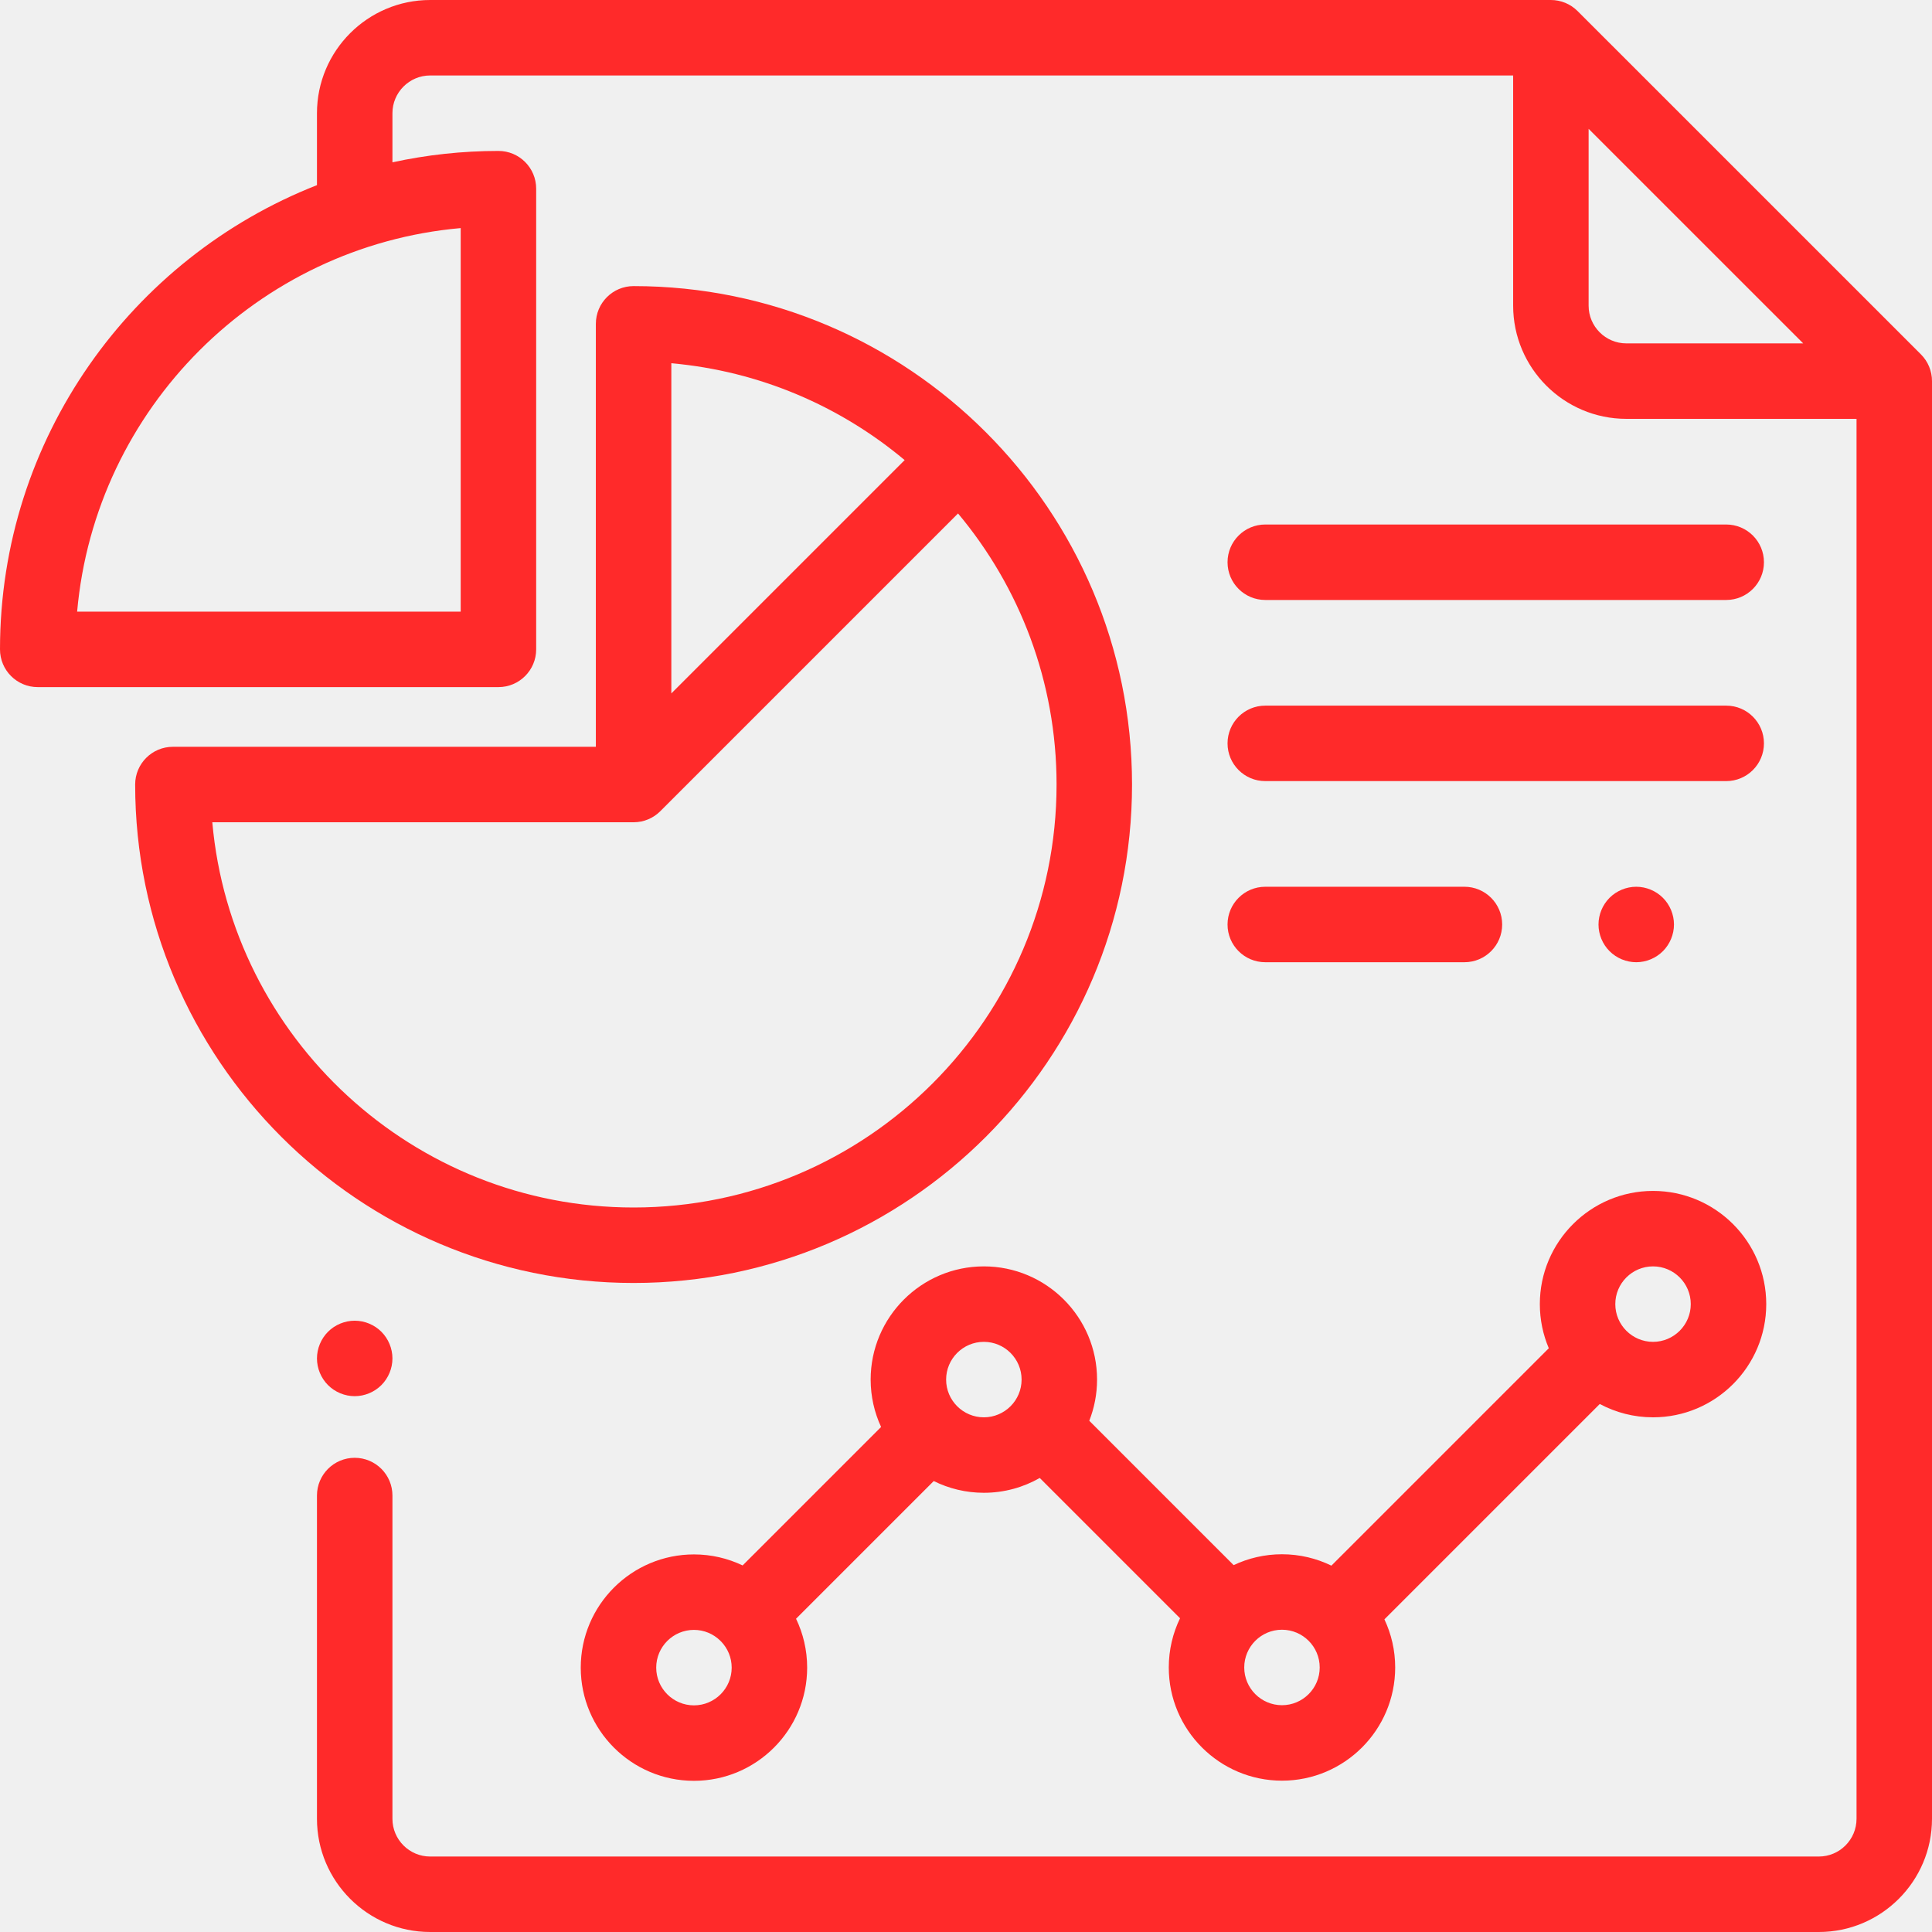
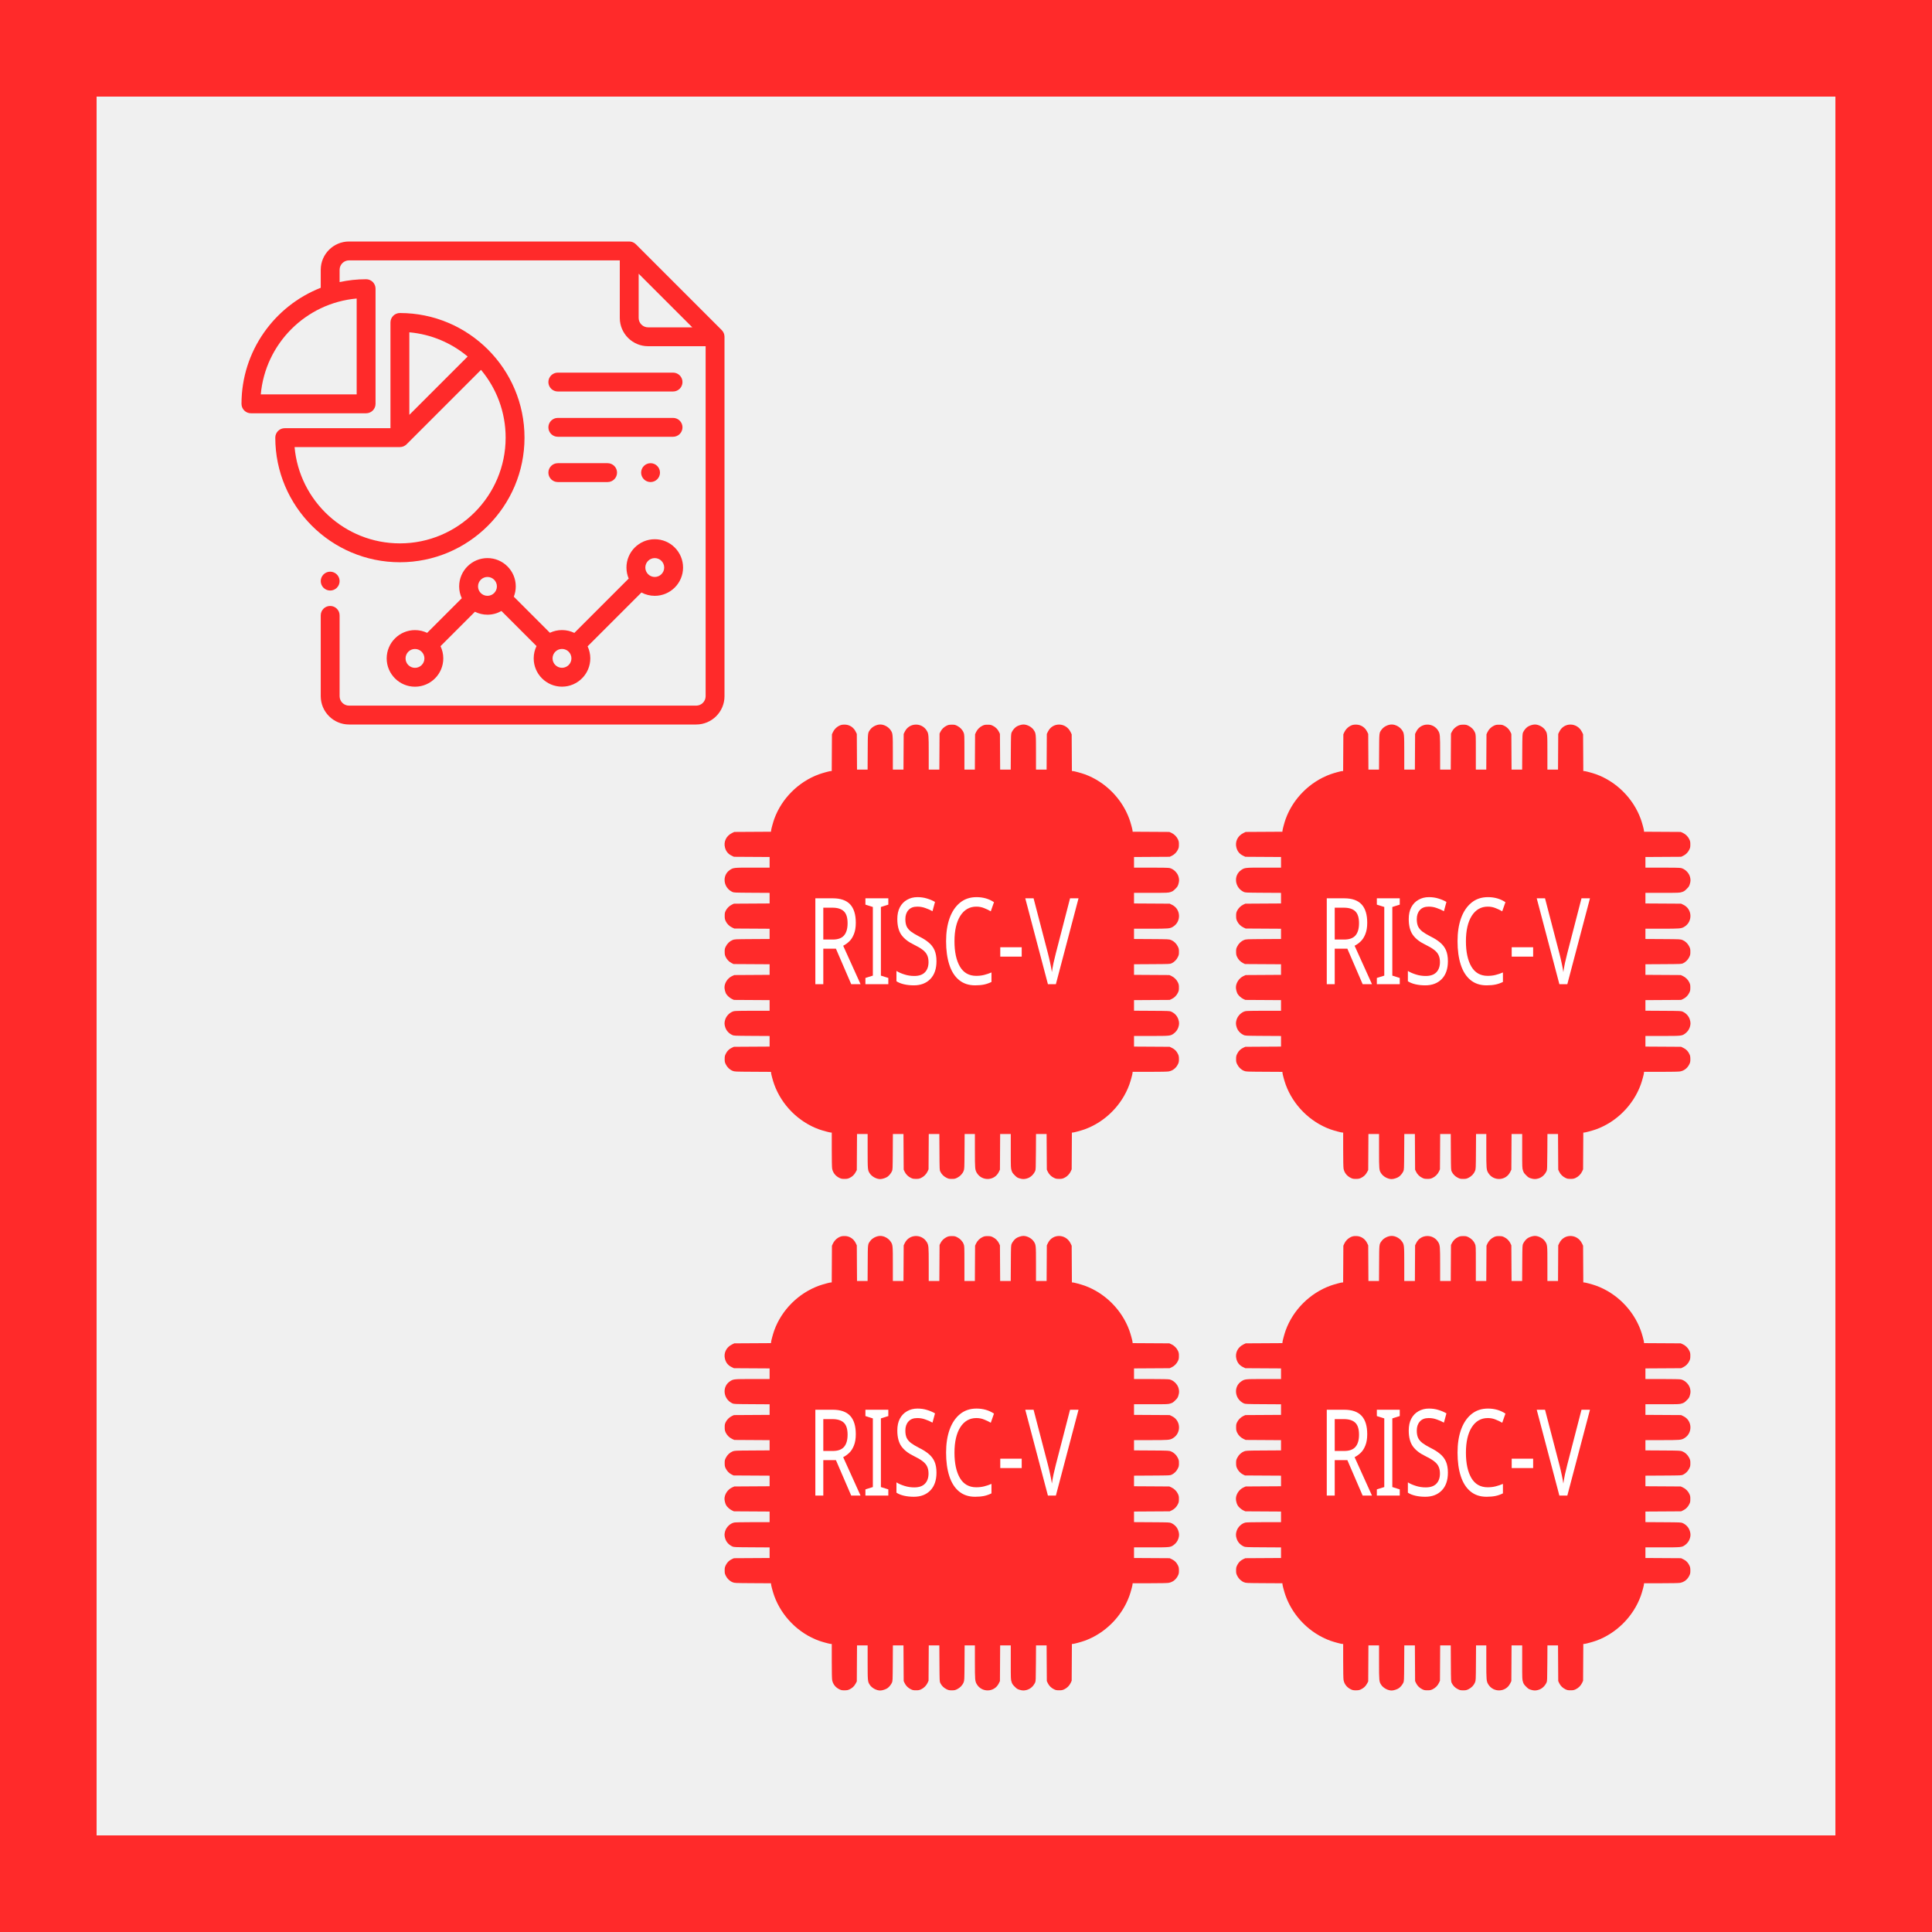
- <svg xmlns="http://www.w3.org/2000/svg" version="1.1" id="Capa_1" x="0px" y="0px" viewBox="0 0 400 400" xml:space="preserve" width="400" height="400">
-   <defs id="defs83" />
-   <g id="g6" transform="scale(0.78125)" style="fill:#ff2a2a;fill-opacity:1">
-     <g id="g4" style="fill:#ff2a2a;fill-opacity:1">
-       <path d="m 509.07,93.916 -91,-90.987 C 416.195,1.054 413.652,0 411,0 H 114 C 97.458,0 84,13.458 84,30 V 49.064 C 34.875,68.334 0,116.215 0,172.091 c 0,5.522 4.478,10 10,10 h 122.091 c 5.522,0 10,-4.478 10,-10 V 50 c 0,-5.522 -4.478,-10 -10,-10 -9.638,0 -19.034,1.047 -28.091,3.017 V 30 c 0,-5.514 4.486,-10 10,-10 h 287 v 61 c 0,16.542 13.458,30 30,30 h 61 v 371 c 0,5.514 -4.486,10 -10,10 H 114 c -5.514,0 -10,-4.486 -10,-10 v -85.667 c 0,-5.522 -4.478,-10 -10,-10 -5.522,0 -10,4.478 -10,10 V 482 c 0,16.542 13.458,30 30,30 h 368 c 16.542,0 30,-13.458 30,-30 V 100.987 c 0,-2.652 -1.054,-5.196 -2.93,-7.071 z M 122.09,60.443 V 162.091 H 20.442 C 25.223,108.243 68.243,65.224 122.09,60.443 Z M 431,91 c -5.514,0 -10,-4.486 -10,-10 V 34.14 L 477.868,91 Z" id="path2" style="fill:#ff2a2a;fill-opacity:1" />
+ <svg xmlns="http://www.w3.org/2000/svg" version="1.0" width="400" height="400" viewBox="0 0 300 300" preserveAspectRatio="xMidYMid meet" id="svg8">
+   <defs id="defs12" />
+   <g transform="matrix(0.00551515,0,0,-0.00551471,112.5,262.5)" id="g6" style="fill:#ff2a2a;stroke:none">
+     <path d="m 3297,12790 c -105,-27 -197,-105 -245,-208 l -27,-57 -3,-517 -3,-518 h -22 c -33,0 -241,-57 -337,-92 -577,-210 -1051,-683 -1259,-1258 -35,-97 -91,-304 -91,-337 v -22 l -518,-3 -517,-3 -67,-33 C 49,9664 -30,9498 14,9335 42,9228 101,9155 198,9108 l 67,-33 502,-3 503,-3 V 8920 8770 H 788 c -535,0 -538,-1 -635,-65 -228,-151 -190,-497 67,-619 44,-20 59,-21 548,-24 l 502,-3 v -149 -149 l -502,-3 -503,-3 -57,-27 C 135,7694 66,7624 32,7552 10,7504 5,7481 6,7410 c 0,-72 4,-94 28,-147 35,-76 103,-144 184,-181 l 57,-27 497,-3 498,-3 v -144 -144 l -492,-3 C 291,6755 284,6754 228,6732 148,6700 78,6633 38,6552 8,6492 5,6477 5,6400 c 1,-70 5,-95 27,-142 35,-75 94,-138 165,-174 l 58,-29 507,-3 508,-3 v -149 -149 l -497,-3 -498,-3 -63,-29 C 90,5660 0,5523 0,5397 c 0,-50 20,-129 44,-176 28,-52 102,-120 164,-149 l 57,-27 503,-3 502,-3 V 4890 4740 H 793 c -289,0 -496,-5 -523,-11 -111,-25 -215,-125 -251,-240 -24,-78 -24,-131 1,-210 31,-99 99,-175 200,-223 44,-20 59,-21 548,-24 l 502,-3 v -149 -149 l -502,-3 -503,-3 -56,-26 C 130,3662 76,3609 38,3532 9,3472 5,3456 5,3380 c 0,-76 4,-93 33,-152 40,-81 110,-148 190,-180 57,-23 61,-23 569,-26 l 513,-3 v -22 c 0,-33 56,-241 92,-337 210,-577 683,-1051 1258,-1259 98,-35 304,-91 338,-91 h 22 V 832 c 0,-301 4,-500 11,-538 21,-116 96,-210 207,-262 48,-23 70,-27 142,-27 70,1 94,5 140,27 77,36 131,86 171,160 l 34,63 3,508 3,507 h 149 150 V 793 c 0,-523 2,-543 59,-631 58,-91 188,-162 296,-162 59,0 162,34 208,69 48,36 94,94 121,151 20,44 21,59 24,548 l 3,502 h 149 149 l 3,-502 3,-503 27,-57 c 34,-73 98,-137 174,-173 51,-25 71,-29 144,-29 72,-1 94,4 145,27 78,36 146,104 182,181 l 28,61 3,498 3,497 h 149 149 l 3,-508 c 3,-500 3,-508 25,-553 36,-74 97,-135 171,-171 60,-30 76,-33 152,-33 76,0 93,4 152,33 81,40 148,110 180,190 22,56 23,63 26,549 l 3,493 h 145 144 V 803 c 0,-505 3,-541 53,-626 142,-241 496,-230 619,21 l 33,67 3,502 3,503 h 149 150 V 790 c 0,-467 1,-481 22,-547 18,-57 32,-79 88,-134 57,-58 75,-70 134,-88 81,-25 134,-26 207,-5 103,29 186,104 235,209 18,37 19,77 22,543 l 3,502 h 149 149 l 3,-502 3,-503 27,-57 c 34,-73 98,-137 174,-173 51,-25 71,-29 144,-29 72,-1 94,4 145,27 78,36 146,104 182,181 l 28,61 3,518 3,517 h 22 c 33,0 240,56 337,91 575,208 1048,682 1258,1259 36,97 92,304 92,338 v 22 h 478 c 301,0 500,4 538,11 116,21 210,96 262,207 23,48 27,70 27,142 -1,70 -5,94 -27,140 -38,81 -89,134 -166,172 l -67,33 -502,3 -503,3 v 149 150 h 478 c 526,0 546,2 631,61 67,46 118,114 141,188 25,80 25,132 0,212 -31,99 -99,175 -200,223 -44,20 -59,21 -547,24 l -503,3 v 149 149 l 503,3 502,3 57,27 c 73,34 137,98 173,174 25,51 29,71 29,144 1,72 -4,94 -27,145 -36,78 -104,146 -181,182 l -61,28 -497,3 -498,3 v 149 149 l 508,3 c 500,3 508,3 553,25 74,36 135,97 171,171 30,60 33,76 33,152 0,76 -4,93 -33,152 -40,81 -110,148 -190,180 -56,22 -63,23 -549,26 l -493,3 v 145 144 h 468 c 504,0 540,3 625,53 241,142 230,496 -21,619 l -67,33 -502,3 -503,3 v 149 150 h 480 c 467,0 481,1 547,22 57,18 79,32 134,88 58,57 70,75 88,134 25,80 26,131 6,205 -30,116 -144,226 -255,250 -33,7 -222,11 -525,11 h -475 v 150 149 l 503,3 502,3 57,27 c 73,34 137,98 173,174 25,51 29,71 29,144 1,72 -4,94 -27,145 -36,78 -104,146 -181,182 l -61,28 -517,3 -518,3 v 22 c 0,33 -56,241 -92,337 -210,577 -683,1051 -1258,1259 -97,35 -304,91 -337,91 h -22 l -3,518 -3,517 -33,67 c -133,270 -503,276 -634,10 l -33,-67 -3,-502 -3,-503 h -149 -150 v 483 c 0,529 -1,535 -61,628 -57,89 -186,159 -294,159 -59,0 -162,-34 -208,-69 -48,-36 -94,-94 -121,-151 -20,-44 -21,-59 -24,-547 l -3,-503 h -149 -149 l -3,503 -3,502 -27,57 c -34,73 -98,137 -174,173 -51,25 -71,29 -144,29 -72,1 -94,-4 -145,-27 -78,-36 -146,-104 -182,-181 l -28,-61 -3,-497 -3,-498 h -147 -147 v 493 c 0,489 0,492 -23,549 -32,80 -99,150 -180,190 -60,30 -75,33 -152,33 -70,-1 -95,-5 -142,-27 -75,-35 -138,-94 -174,-165 l -29,-58 -3,-507 -3,-508 h -149 -150 v 468 c 0,504 -3,540 -53,625 -142,241 -496,230 -619,-21 l -33,-67 -3,-502 -3,-503 h -149 -150 v 478 c 0,527 -2,543 -62,632 -63,94 -184,160 -292,160 -102,0 -226,-62 -283,-143 -71,-98 -68,-69 -71,-624 l -3,-503 h -149 -149 l -3,503 -3,502 -33,67 c -57,115 -166,188 -291,194 -36,2 -83,-1 -104,-6 z" id="path4" style="fill:#ff2a2a" />
+   </g>
+   <text xml:space="preserve" style="font-style:normal;font-weight:normal;font-size:3.207px;line-height:23;font-family:sans-serif;letter-spacing:0px;word-spacing:0px;fill:#000000;fill-opacity:1;stroke:none;stroke-width:0.08" x="145.814" y="199.508" id="text828" transform="scale(0.8590764,1.164041)">
+     <tspan id="tspan826" x="145.814" y="199.508" style="font-size:16.035px;line-height:40;fill:#ffffff;stroke-width:0.08">RISC-V</tspan>
+   </text>
+   <flowRoot xml:space="preserve" id="flowRoot830" style="font-style:normal;font-weight:normal;font-size:40px;line-height:20;font-family:sans-serif;letter-spacing:0px;word-spacing:0px;fill:#000000;fill-opacity:1;stroke:none" transform="translate(0,-980)">
+     <flowRegion id="flowRegion832">
+       <rect id="rect834" width="2127.681" height="612.419" x="-110.488" y="510.24" />
+     </flowRegion>
+     <flowPara id="flowPara836" />
+   </flowRoot>
+   <g transform="matrix(0.00551515,0,0,-0.00551471,112.5,183.0882)" id="g6-3" style="fill:#ff2a2a;stroke:none">
+     <path d="m 3297,12790 c -105,-27 -197,-105 -245,-208 l -27,-57 -3,-517 -3,-518 h -22 c -33,0 -241,-57 -337,-92 -577,-210 -1051,-683 -1259,-1258 -35,-97 -91,-304 -91,-337 v -22 l -518,-3 -517,-3 -67,-33 C 49,9664 -30,9498 14,9335 42,9228 101,9155 198,9108 l 67,-33 502,-3 503,-3 V 8920 8770 H 788 c -535,0 -538,-1 -635,-65 -228,-151 -190,-497 67,-619 44,-20 59,-21 548,-24 l 502,-3 v -149 -149 l -502,-3 -503,-3 -57,-27 C 135,7694 66,7624 32,7552 10,7504 5,7481 6,7410 c 0,-72 4,-94 28,-147 35,-76 103,-144 184,-181 l 57,-27 497,-3 498,-3 v -144 -144 l -492,-3 C 291,6755 284,6754 228,6732 148,6700 78,6633 38,6552 8,6492 5,6477 5,6400 c 1,-70 5,-95 27,-142 35,-75 94,-138 165,-174 l 58,-29 507,-3 508,-3 v -149 -149 l -497,-3 -498,-3 -63,-29 C 90,5660 0,5523 0,5397 c 0,-50 20,-129 44,-176 28,-52 102,-120 164,-149 l 57,-27 503,-3 502,-3 V 4890 4740 H 793 c -289,0 -496,-5 -523,-11 -111,-25 -215,-125 -251,-240 -24,-78 -24,-131 1,-210 31,-99 99,-175 200,-223 44,-20 59,-21 548,-24 l 502,-3 v -149 -149 l -502,-3 -503,-3 -56,-26 C 130,3662 76,3609 38,3532 9,3472 5,3456 5,3380 c 0,-76 4,-93 33,-152 40,-81 110,-148 190,-180 57,-23 61,-23 569,-26 l 513,-3 v -22 c 0,-33 56,-241 92,-337 210,-577 683,-1051 1258,-1259 98,-35 304,-91 338,-91 h 22 V 832 c 0,-301 4,-500 11,-538 21,-116 96,-210 207,-262 48,-23 70,-27 142,-27 70,1 94,5 140,27 77,36 131,86 171,160 l 34,63 3,508 3,507 h 149 150 V 793 c 0,-523 2,-543 59,-631 58,-91 188,-162 296,-162 59,0 162,34 208,69 48,36 94,94 121,151 20,44 21,59 24,548 l 3,502 h 149 149 l 3,-502 3,-503 27,-57 c 34,-73 98,-137 174,-173 51,-25 71,-29 144,-29 72,-1 94,4 145,27 78,36 146,104 182,181 l 28,61 3,498 3,497 h 149 149 l 3,-508 c 3,-500 3,-508 25,-553 36,-74 97,-135 171,-171 60,-30 76,-33 152,-33 76,0 93,4 152,33 81,40 148,110 180,190 22,56 23,63 26,549 l 3,493 h 145 144 V 803 c 0,-505 3,-541 53,-626 142,-241 496,-230 619,21 l 33,67 3,502 3,503 h 149 150 V 790 c 0,-467 1,-481 22,-547 18,-57 32,-79 88,-134 57,-58 75,-70 134,-88 81,-25 134,-26 207,-5 103,29 186,104 235,209 18,37 19,77 22,543 l 3,502 h 149 149 l 3,-502 3,-503 27,-57 c 34,-73 98,-137 174,-173 51,-25 71,-29 144,-29 72,-1 94,4 145,27 78,36 146,104 182,181 l 28,61 3,518 3,517 h 22 c 33,0 240,56 337,91 575,208 1048,682 1258,1259 36,97 92,304 92,338 v 22 h 478 c 301,0 500,4 538,11 116,21 210,96 262,207 23,48 27,70 27,142 -1,70 -5,94 -27,140 -38,81 -89,134 -166,172 l -67,33 -502,3 -503,3 v 149 150 h 478 c 526,0 546,2 631,61 67,46 118,114 141,188 25,80 25,132 0,212 -31,99 -99,175 -200,223 -44,20 -59,21 -547,24 l -503,3 v 149 149 l 503,3 502,3 57,27 c 73,34 137,98 173,174 25,51 29,71 29,144 1,72 -4,94 -27,145 -36,78 -104,146 -181,182 l -61,28 -497,3 -498,3 v 149 149 l 508,3 c 500,3 508,3 553,25 74,36 135,97 171,171 30,60 33,76 33,152 0,76 -4,93 -33,152 -40,81 -110,148 -190,180 -56,22 -63,23 -549,26 l -493,3 v 145 144 h 468 c 504,0 540,3 625,53 241,142 230,496 -21,619 l -67,33 -502,3 -503,3 v 149 150 h 480 c 467,0 481,1 547,22 57,18 79,32 134,88 58,57 70,75 88,134 25,80 26,131 6,205 -30,116 -144,226 -255,250 -33,7 -222,11 -525,11 h -475 v 150 149 l 503,3 502,3 57,27 c 73,34 137,98 173,174 25,51 29,71 29,144 1,72 -4,94 -27,145 -36,78 -104,146 -181,182 l -61,28 -517,3 -518,3 v 22 c 0,33 -56,241 -92,337 -210,577 -683,1051 -1258,1259 -97,35 -304,91 -337,91 h -22 l -3,518 -3,517 -33,67 c -133,270 -503,276 -634,10 l -33,-67 -3,-502 -3,-503 h -149 -150 v 483 c 0,529 -1,535 -61,628 -57,89 -186,159 -294,159 -59,0 -162,-34 -208,-69 -48,-36 -94,-94 -121,-151 -20,-44 -21,-59 -24,-547 l -3,-503 h -149 -149 l -3,503 -3,502 -27,57 c -34,73 -98,137 -174,173 -51,25 -71,29 -144,29 -72,1 -94,-4 -145,-27 -78,-36 -146,-104 -182,-181 l -28,-61 -3,-497 -3,-498 h -147 -147 v 493 c 0,489 0,492 -23,549 -32,80 -99,150 -180,190 -60,30 -75,33 -152,33 -70,-1 -95,-5 -142,-27 -75,-35 -138,-94 -174,-165 l -29,-58 -3,-507 -3,-508 h -149 -150 v 468 c 0,504 -3,540 -53,625 -142,241 -496,230 -619,-21 l -33,-67 -3,-502 -3,-503 h -149 -150 v 478 c 0,527 -2,543 -62,632 -63,94 -184,160 -292,160 -102,0 -226,-62 -283,-143 -71,-98 -68,-69 -71,-624 l -3,-503 h -149 -149 l -3,503 -3,502 -33,67 c -57,115 -166,188 -291,194 -36,2 -83,-1 -104,-6 z" id="path4-6" style="fill:#ff2a2a" />
+   </g>
+   <text xml:space="preserve" style="font-style:normal;font-weight:normal;font-size:3.207px;line-height:23;font-family:sans-serif;letter-spacing:0px;word-spacing:0px;fill:#000000;fill-opacity:1;stroke:none;stroke-width:0.08" x="145.814" y="131.287" id="text828-7" transform="scale(0.8590764,1.164041)">
+     <tspan id="tspan826-5" x="145.814" y="131.287" style="font-size:16.035px;line-height:40;fill:#ffffff;stroke-width:0.08">RISC-V</tspan>
+   </text>
+   <g transform="matrix(0.00551515,0,0,-0.00551471,191.9117,262.5)" id="g6-36" style="fill:#ff2a2a;stroke:none">
+     <path d="m 3297,12790 c -105,-27 -197,-105 -245,-208 l -27,-57 -3,-517 -3,-518 h -22 c -33,0 -241,-57 -337,-92 -577,-210 -1051,-683 -1259,-1258 -35,-97 -91,-304 -91,-337 v -22 l -518,-3 -517,-3 -67,-33 C 49,9664 -30,9498 14,9335 42,9228 101,9155 198,9108 l 67,-33 502,-3 503,-3 V 8920 8770 H 788 c -535,0 -538,-1 -635,-65 -228,-151 -190,-497 67,-619 44,-20 59,-21 548,-24 l 502,-3 v -149 -149 l -502,-3 -503,-3 -57,-27 C 135,7694 66,7624 32,7552 10,7504 5,7481 6,7410 c 0,-72 4,-94 28,-147 35,-76 103,-144 184,-181 l 57,-27 497,-3 498,-3 v -144 -144 l -492,-3 C 291,6755 284,6754 228,6732 148,6700 78,6633 38,6552 8,6492 5,6477 5,6400 c 1,-70 5,-95 27,-142 35,-75 94,-138 165,-174 l 58,-29 507,-3 508,-3 v -149 -149 l -497,-3 -498,-3 -63,-29 C 90,5660 0,5523 0,5397 c 0,-50 20,-129 44,-176 28,-52 102,-120 164,-149 l 57,-27 503,-3 502,-3 V 4890 4740 H 793 c -289,0 -496,-5 -523,-11 -111,-25 -215,-125 -251,-240 -24,-78 -24,-131 1,-210 31,-99 99,-175 200,-223 44,-20 59,-21 548,-24 l 502,-3 v -149 -149 l -502,-3 -503,-3 -56,-26 C 130,3662 76,3609 38,3532 9,3472 5,3456 5,3380 c 0,-76 4,-93 33,-152 40,-81 110,-148 190,-180 57,-23 61,-23 569,-26 l 513,-3 v -22 c 0,-33 56,-241 92,-337 210,-577 683,-1051 1258,-1259 98,-35 304,-91 338,-91 h 22 V 832 c 0,-301 4,-500 11,-538 21,-116 96,-210 207,-262 48,-23 70,-27 142,-27 70,1 94,5 140,27 77,36 131,86 171,160 l 34,63 3,508 3,507 h 149 150 V 793 c 0,-523 2,-543 59,-631 58,-91 188,-162 296,-162 59,0 162,34 208,69 48,36 94,94 121,151 20,44 21,59 24,548 l 3,502 h 149 149 l 3,-502 3,-503 27,-57 c 34,-73 98,-137 174,-173 51,-25 71,-29 144,-29 72,-1 94,4 145,27 78,36 146,104 182,181 l 28,61 3,498 3,497 h 149 149 l 3,-508 c 3,-500 3,-508 25,-553 36,-74 97,-135 171,-171 60,-30 76,-33 152,-33 76,0 93,4 152,33 81,40 148,110 180,190 22,56 23,63 26,549 l 3,493 h 145 144 V 803 c 0,-505 3,-541 53,-626 142,-241 496,-230 619,21 l 33,67 3,502 3,503 h 149 150 V 790 c 0,-467 1,-481 22,-547 18,-57 32,-79 88,-134 57,-58 75,-70 134,-88 81,-25 134,-26 207,-5 103,29 186,104 235,209 18,37 19,77 22,543 l 3,502 h 149 149 l 3,-502 3,-503 27,-57 c 34,-73 98,-137 174,-173 51,-25 71,-29 144,-29 72,-1 94,4 145,27 78,36 146,104 182,181 l 28,61 3,518 3,517 h 22 c 33,0 240,56 337,91 575,208 1048,682 1258,1259 36,97 92,304 92,338 v 22 h 478 c 301,0 500,4 538,11 116,21 210,96 262,207 23,48 27,70 27,142 -1,70 -5,94 -27,140 -38,81 -89,134 -166,172 l -67,33 -502,3 -503,3 v 149 150 h 478 c 526,0 546,2 631,61 67,46 118,114 141,188 25,80 25,132 0,212 -31,99 -99,175 -200,223 -44,20 -59,21 -547,24 l -503,3 v 149 149 l 503,3 502,3 57,27 c 73,34 137,98 173,174 25,51 29,71 29,144 1,72 -4,94 -27,145 -36,78 -104,146 -181,182 l -61,28 -497,3 -498,3 v 149 149 l 508,3 c 500,3 508,3 553,25 74,36 135,97 171,171 30,60 33,76 33,152 0,76 -4,93 -33,152 -40,81 -110,148 -190,180 -56,22 -63,23 -549,26 l -493,3 v 145 144 h 468 c 504,0 540,3 625,53 241,142 230,496 -21,619 l -67,33 -502,3 -503,3 v 149 150 h 480 c 467,0 481,1 547,22 57,18 79,32 134,88 58,57 70,75 88,134 25,80 26,131 6,205 -30,116 -144,226 -255,250 -33,7 -222,11 -525,11 h -475 v 150 149 l 503,3 502,3 57,27 c 73,34 137,98 173,174 25,51 29,71 29,144 1,72 -4,94 -27,145 -36,78 -104,146 -181,182 l -61,28 -517,3 -518,3 v 22 c 0,33 -56,241 -92,337 -210,577 -683,1051 -1258,1259 -97,35 -304,91 -337,91 h -22 l -3,518 -3,517 -33,67 c -133,270 -503,276 -634,10 l -33,-67 -3,-502 -3,-503 h -149 -150 v 483 c 0,529 -1,535 -61,628 -57,89 -186,159 -294,159 -59,0 -162,-34 -208,-69 -48,-36 -94,-94 -121,-151 -20,-44 -21,-59 -24,-547 l -3,-503 h -149 -149 l -3,503 -3,502 -27,57 c -34,73 -98,137 -174,173 -51,25 -71,29 -144,29 -72,1 -94,-4 -145,-27 -78,-36 -146,-104 -182,-181 l -28,-61 -3,-497 -3,-498 h -147 -147 v 493 c 0,489 0,492 -23,549 -32,80 -99,150 -180,190 -60,30 -75,33 -152,33 -70,-1 -95,-5 -142,-27 -75,-35 -138,-94 -174,-165 l -29,-58 -3,-507 -3,-508 h -149 -150 v 468 c 0,504 -3,540 -53,625 -142,241 -496,230 -619,-21 l -33,-67 -3,-502 -3,-503 h -149 -150 v 478 c 0,527 -2,543 -62,632 -63,94 -184,160 -292,160 -102,0 -226,-62 -283,-143 -71,-98 -68,-69 -71,-624 l -3,-503 h -149 -149 l -3,503 -3,502 -33,67 c -57,115 -166,188 -291,194 -36,2 -83,-1 -104,-6 z" id="path4-0" style="fill:#ff2a2a" />
+   </g>
+   <text xml:space="preserve" style="font-style:normal;font-weight:normal;font-size:3.207px;line-height:23;font-family:sans-serif;letter-spacing:0px;word-spacing:0px;fill:#000000;fill-opacity:1;stroke:none;stroke-width:0.08" x="238.253" y="199.508" id="text828-6" transform="scale(0.8590764,1.164041)">
+     <tspan id="tspan826-2" x="238.253" y="199.508" style="font-size:16.035px;line-height:40;fill:#ffffff;stroke-width:0.08">RISC-V</tspan>
+   </text>
+   <g transform="matrix(0.00551515,0,0,-0.00551471,191.9117,183.0882)" id="g6-3-6" style="fill:#ff2a2a;stroke:none">
+     <path d="m 3297,12790 c -105,-27 -197,-105 -245,-208 l -27,-57 -3,-517 -3,-518 h -22 c -33,0 -241,-57 -337,-92 -577,-210 -1051,-683 -1259,-1258 -35,-97 -91,-304 -91,-337 v -22 l -518,-3 -517,-3 -67,-33 C 49,9664 -30,9498 14,9335 42,9228 101,9155 198,9108 l 67,-33 502,-3 503,-3 V 8920 8770 H 788 c -535,0 -538,-1 -635,-65 -228,-151 -190,-497 67,-619 44,-20 59,-21 548,-24 l 502,-3 v -149 -149 l -502,-3 -503,-3 -57,-27 C 135,7694 66,7624 32,7552 10,7504 5,7481 6,7410 c 0,-72 4,-94 28,-147 35,-76 103,-144 184,-181 l 57,-27 497,-3 498,-3 v -144 -144 l -492,-3 C 291,6755 284,6754 228,6732 148,6700 78,6633 38,6552 8,6492 5,6477 5,6400 c 1,-70 5,-95 27,-142 35,-75 94,-138 165,-174 l 58,-29 507,-3 508,-3 v -149 -149 l -497,-3 -498,-3 -63,-29 C 90,5660 0,5523 0,5397 c 0,-50 20,-129 44,-176 28,-52 102,-120 164,-149 l 57,-27 503,-3 502,-3 V 4890 4740 H 793 c -289,0 -496,-5 -523,-11 -111,-25 -215,-125 -251,-240 -24,-78 -24,-131 1,-210 31,-99 99,-175 200,-223 44,-20 59,-21 548,-24 l 502,-3 v -149 -149 l -502,-3 -503,-3 -56,-26 C 130,3662 76,3609 38,3532 9,3472 5,3456 5,3380 c 0,-76 4,-93 33,-152 40,-81 110,-148 190,-180 57,-23 61,-23 569,-26 l 513,-3 v -22 c 0,-33 56,-241 92,-337 210,-577 683,-1051 1258,-1259 98,-35 304,-91 338,-91 h 22 V 832 c 0,-301 4,-500 11,-538 21,-116 96,-210 207,-262 48,-23 70,-27 142,-27 70,1 94,5 140,27 77,36 131,86 171,160 l 34,63 3,508 3,507 h 149 150 V 793 c 0,-523 2,-543 59,-631 58,-91 188,-162 296,-162 59,0 162,34 208,69 48,36 94,94 121,151 20,44 21,59 24,548 l 3,502 h 149 149 l 3,-502 3,-503 27,-57 c 34,-73 98,-137 174,-173 51,-25 71,-29 144,-29 72,-1 94,4 145,27 78,36 146,104 182,181 l 28,61 3,498 3,497 h 149 149 l 3,-508 c 3,-500 3,-508 25,-553 36,-74 97,-135 171,-171 60,-30 76,-33 152,-33 76,0 93,4 152,33 81,40 148,110 180,190 22,56 23,63 26,549 l 3,493 h 145 144 V 803 c 0,-505 3,-541 53,-626 142,-241 496,-230 619,21 l 33,67 3,502 3,503 h 149 150 V 790 c 0,-467 1,-481 22,-547 18,-57 32,-79 88,-134 57,-58 75,-70 134,-88 81,-25 134,-26 207,-5 103,29 186,104 235,209 18,37 19,77 22,543 l 3,502 h 149 149 l 3,-502 3,-503 27,-57 c 34,-73 98,-137 174,-173 51,-25 71,-29 144,-29 72,-1 94,4 145,27 78,36 146,104 182,181 l 28,61 3,518 3,517 h 22 c 33,0 240,56 337,91 575,208 1048,682 1258,1259 36,97 92,304 92,338 v 22 h 478 c 301,0 500,4 538,11 116,21 210,96 262,207 23,48 27,70 27,142 -1,70 -5,94 -27,140 -38,81 -89,134 -166,172 l -67,33 -502,3 -503,3 v 149 150 h 478 c 526,0 546,2 631,61 67,46 118,114 141,188 25,80 25,132 0,212 -31,99 -99,175 -200,223 -44,20 -59,21 -547,24 l -503,3 v 149 149 l 503,3 502,3 57,27 c 73,34 137,98 173,174 25,51 29,71 29,144 1,72 -4,94 -27,145 -36,78 -104,146 -181,182 l -61,28 -497,3 -498,3 v 149 149 l 508,3 c 500,3 508,3 553,25 74,36 135,97 171,171 30,60 33,76 33,152 0,76 -4,93 -33,152 -40,81 -110,148 -190,180 -56,22 -63,23 -549,26 l -493,3 v 145 144 h 468 c 504,0 540,3 625,53 241,142 230,496 -21,619 l -67,33 -502,3 -503,3 v 149 150 h 480 c 467,0 481,1 547,22 57,18 79,32 134,88 58,57 70,75 88,134 25,80 26,131 6,205 -30,116 -144,226 -255,250 -33,7 -222,11 -525,11 h -475 v 150 149 l 503,3 502,3 57,27 c 73,34 137,98 173,174 25,51 29,71 29,144 1,72 -4,94 -27,145 -36,78 -104,146 -181,182 l -61,28 -517,3 -518,3 v 22 c 0,33 -56,241 -92,337 -210,577 -683,1051 -1258,1259 -97,35 -304,91 -337,91 h -22 l -3,518 -3,517 -33,67 c -133,270 -503,276 -634,10 l -33,-67 -3,-502 -3,-503 h -149 -150 v 483 c 0,529 -1,535 -61,628 -57,89 -186,159 -294,159 -59,0 -162,-34 -208,-69 -48,-36 -94,-94 -121,-151 -20,-44 -21,-59 -24,-547 l -3,-503 h -149 -149 l -3,503 -3,502 -27,57 c -34,73 -98,137 -174,173 -51,25 -71,29 -144,29 -72,1 -94,-4 -145,-27 -78,-36 -146,-104 -182,-181 l -28,-61 -3,-497 -3,-498 h -147 -147 v 493 c 0,489 0,492 -23,549 -32,80 -99,150 -180,190 -60,30 -75,33 -152,33 -70,-1 -95,-5 -142,-27 -75,-35 -138,-94 -174,-165 l -29,-58 -3,-507 -3,-508 h -149 -150 v 468 c 0,504 -3,540 -53,625 -142,241 -496,230 -619,-21 l -33,-67 -3,-502 -3,-503 h -149 -150 v 478 c 0,527 -2,543 -62,632 -63,94 -184,160 -292,160 -102,0 -226,-62 -283,-143 -71,-98 -68,-69 -71,-624 l -3,-503 h -149 -149 l -3,503 -3,502 -33,67 c -57,115 -166,188 -291,194 -36,2 -83,-1 -104,-6 z" id="path4-6-1" style="fill:#ff2a2a" />
+   </g>
+   <text xml:space="preserve" style="font-style:normal;font-weight:normal;font-size:3.207px;line-height:23;font-family:sans-serif;letter-spacing:0px;word-spacing:0px;fill:#000000;fill-opacity:1;stroke:none;stroke-width:0.08" x="238.253" y="131.287" id="text828-7-8" transform="scale(0.8590764,1.164041)">
+     <tspan id="tspan826-5-7" x="238.253" y="131.287" style="font-size:16.035px;line-height:40;fill:#ffffff;stroke-width:0.08">RISC-V</tspan>
+   </text>
+   <rect style="fill:#ff2a2a;fill-opacity:1;stroke-width:0.501" id="rect46" width="15" height="300" x="-2.8421709e-14" y="4.9999999e-06" />
+   <rect style="fill:#ff2a2a;fill-opacity:1;stroke-width:0.501" id="rect46-3" width="15" height="300" x="285" y="4.9999999e-06" />
+   <rect style="fill:#ff2a2a;fill-opacity:1;stroke-width:0.501" id="rect46-6" width="15" height="300" x="285" y="-300" transform="rotate(90)" />
+   <rect style="fill:#ff2a2a;fill-opacity:1;stroke-width:0.501" id="rect46-6-7" width="15" height="300" x="4.9999999e-06" y="-300" transform="rotate(90)" />
+   <g id="g922" transform="matrix(0.1875,0,0,0.1875,37.5,37.5)">
+     <g style="fill:#ff2a2a;fill-opacity:1" transform="scale(0.78125)" id="g6-367">
+       <g style="fill:#ff2a2a;fill-opacity:1" id="g4">
+         <path style="fill:#ff2a2a;fill-opacity:1" id="path2" d="m 509.07,93.916 -91,-90.987 C 416.195,1.054 413.652,0 411,0 H 114 C 97.458,0 84,13.458 84,30 V 49.064 C 34.875,68.334 0,116.215 0,172.091 c 0,5.522 4.478,10 10,10 h 122.091 c 5.522,0 10,-4.478 10,-10 V 50 c 0,-5.522 -4.478,-10 -10,-10 -9.638,0 -19.034,1.047 -28.091,3.017 V 30 c 0,-5.514 4.486,-10 10,-10 h 287 v 61 c 0,16.542 13.458,30 30,30 h 61 v 371 c 0,5.514 -4.486,10 -10,10 H 114 c -5.514,0 -10,-4.486 -10,-10 v -85.667 c 0,-5.522 -4.478,-10 -10,-10 -5.522,0 -10,4.478 -10,10 V 482 c 0,16.542 13.458,30 30,30 h 368 c 16.542,0 30,-13.458 30,-30 V 100.987 c 0,-2.652 -1.054,-5.196 -2.93,-7.071 z M 122.09,60.443 V 162.091 H 20.442 C 25.223,108.243 68.243,65.224 122.09,60.443 Z M 431,91 c -5.514,0 -10,-4.486 -10,-10 V 34.14 L 477.868,91 Z" />
+       </g>
    </g>
+     <g style="fill:#ff2a2a;fill-opacity:1" transform="scale(0.78125)" id="g12">
+       <g style="fill:#ff2a2a;fill-opacity:1" id="g10">
+         <path style="fill:#ff2a2a;fill-opacity:1" id="path8" d="M 101.069,352.93 C 99.21,351.069 96.63,350 94,350 c -2.63,0 -5.21,1.069 -7.07,2.93 -1.86,1.86 -2.93,4.44 -2.93,7.07 0,2.63 1.069,5.21 2.93,7.069 1.86,1.861 4.44,2.931 7.07,2.931 2.63,0 5.21,-1.07 7.069,-2.931 C 102.93,365.21 104,362.63 104,360 c 0,-2.63 -1.07,-5.21 -2.931,-7.07 z" />
+       </g>
+     </g>
+     <g style="fill:#ff2a2a;fill-opacity:1" transform="scale(0.78125)" id="g18">
+       <g style="fill:#ff2a2a;fill-opacity:1" id="g16">
+         <path style="fill:#ff2a2a;fill-opacity:1" id="path14" d="m 167.909,75.819 c -5.522,0 -10,4.478 -10,10 v 112.09 H 45.819 c -5.522,0 -10,4.478 -10,10 C 35.819,280.744 95.074,340 167.909,340 240.744,340 300,280.744 300,207.909 300,135.074 240.744,75.819 167.909,75.819 Z m 10,20.443 c 23.41,2.078 44.771,11.388 61.836,25.67 l -61.836,61.835 z M 167.909,320 C 109.472,320 61.335,275.051 56.262,217.909 h 111.647 c 2.76,0 5.258,-1.118 7.068,-2.926 0.001,-0.001 0.002,-0.001 0.004,-0.003 L 253.89,136.072 C 270.181,155.539 280,180.599 280,207.909 280,269.716 229.716,320 167.909,320 Z" />
+       </g>
+     </g>
+     <g style="fill:#ff2a2a;fill-opacity:1" transform="scale(0.78125)" id="g24">
+       <g style="fill:#ff2a2a;fill-opacity:1" id="g22">
+         <path style="fill:#ff2a2a;fill-opacity:1" id="path20" d="m 438.073,315.605 c -16.542,0 -30,13.458 -30,30 0,4.146 0.846,8.097 2.373,11.692 l -57.613,57.613 c -3.959,-1.929 -8.403,-3.014 -13.095,-3.014 -4.581,0 -8.923,1.036 -12.81,2.879 L 288.67,376.517 c 1.326,-3.384 2.062,-7.063 2.062,-10.913 0,-16.542 -13.458,-30 -30,-30 -16.542,0 -30,13.458 -30,30 0,4.482 0.995,8.734 2.765,12.557 l -36.695,36.695 c -3.909,-1.87 -8.283,-2.919 -12.897,-2.919 -16.542,0 -30,13.458 -30,30 0,16.542 13.458,30 30,30 16.542,0 30,-13.458 30,-30 0,-4.637 -1.058,-9.031 -2.944,-12.954 l 36.49,-36.49 c 4.007,1.988 8.515,3.111 13.283,3.111 5.385,0 10.438,-1.433 14.811,-3.927 l 37.179,37.179 c -1.912,3.945 -2.986,8.369 -2.986,13.04 0,16.542 13.458,30 30,30 16.542,0 30,-13.458 30,-30 0,-4.558 -1.026,-8.88 -2.853,-12.752 l 57.075,-57.075 c 4.209,2.254 9.014,3.536 14.113,3.536 16.542,0 30,-13.458 30,-30 0,-16.542 -13.458,-30 -30,-30 z M 183.904,451.938 c -5.514,0 -10,-4.486 -10,-10 0,-5.514 4.486,-10 10,-10 2.685,0 5.12,1.069 6.918,2.797 0.04,0.042 0.075,0.087 0.116,0.128 0.048,0.048 0.1,0.088 0.149,0.134 1.74,1.8 2.817,4.246 2.817,6.941 0,5.513 -4.486,10 -10,10 z m 76.828,-76.334 c -5.514,0 -10,-4.486 -10,-10 0,-5.514 4.486,-10 10,-10 5.514,0 10,4.486 10,10 0,5.514 -4.486,10 -10,10 z m 79.004,76.292 c -5.514,0 -10,-4.486 -10,-10 0,-5.514 4.486,-10 10,-10 5.514,0 10,4.486 10,10 0,5.514 -4.486,10 -10,10 z m 98.335,-96.292 c -5.514,0 -10,-4.486 -10,-10 0,-5.514 4.487,-10 10,-10 5.514,0 10,4.486 10,10 0,5.514 -4.486,10 -10,10 z" />
+       </g>
+     </g>
+     <g style="fill:#ff2a2a;fill-opacity:1" transform="scale(0.78125)" id="g30">
+       <g style="fill:#ff2a2a;fill-opacity:1" id="g28">
+         <path style="fill:#ff2a2a;fill-opacity:1" id="path26" d="m 388.09,235 h -52.779 c -5.522,0 -10,4.478 -10,10 0,5.522 4.477,10 10,10 h 52.779 c 5.522,0 10,-4.478 10,-10 0,-5.522 -4.478,-10 -10,-10 z" />
+       </g>
+     </g>
+     <g style="fill:#ff2a2a;fill-opacity:1" transform="scale(0.78125)" id="g36">
+       <g style="fill:#ff2a2a;fill-opacity:1" id="g34">
+         <path style="fill:#ff2a2a;fill-opacity:1" id="path32" d="M 440.689,237.93 C 438.83,236.07 436.25,235 433.62,235 c -2.63,0 -5.21,1.069 -7.07,2.93 -1.86,1.86 -2.93,4.44 -2.93,7.07 0,2.63 1.069,5.21 2.93,7.069 1.86,1.86 4.43,2.931 7.07,2.931 2.63,0 5.21,-1.07 7.069,-2.931 1.86,-1.859 2.931,-4.439 2.931,-7.069 0,-2.63 -1.07,-5.21 -2.931,-7.07 z" />
+       </g>
+     </g>
+     <g style="fill:#ff2a2a;fill-opacity:1" transform="scale(0.78125)" id="g42">
+       <g style="fill:#ff2a2a;fill-opacity:1" id="g40">
+         <path style="fill:#ff2a2a;fill-opacity:1" id="path38" d="M 457.465,139 H 335.311 c -5.522,0 -10,4.478 -10,10 0,5.522 4.477,10 10,10 h 122.154 c 5.522,0 10,-4.478 10,-10 0,-5.522 -4.478,-10 -10,-10 z" />
+       </g>
+     </g>
+     <g style="fill:#ff2a2a;fill-opacity:1" transform="scale(0.78125)" id="g48">
+       <g style="fill:#ff2a2a;fill-opacity:1" id="g46">
+         <path style="fill:#ff2a2a;fill-opacity:1" id="path44" d="M 457.465,187 H 335.311 c -5.522,0 -10,4.478 -10,10 0,5.522 4.477,10 10,10 h 122.154 c 5.522,0 10,-4.478 10,-10 0,-5.522 -4.478,-10 -10,-10 z" />
+       </g>
+     </g>
+     <g transform="translate(0,-112)" id="g50">
+ </g>
+     <g transform="translate(0,-112)" id="g52">
+ </g>
+     <g transform="translate(0,-112)" id="g54">
+ </g>
+     <g transform="translate(0,-112)" id="g56">
+ </g>
+     <g transform="translate(0,-112)" id="g58">
+ </g>
+     <g transform="translate(0,-112)" id="g60">
+ </g>
+     <g transform="translate(0,-112)" id="g62">
+ </g>
+     <g transform="translate(0,-112)" id="g64">
+ </g>
+     <g transform="translate(0,-112)" id="g66">
+ </g>
+     <g transform="translate(0,-112)" id="g68">
+ </g>
+     <g transform="translate(0,-112)" id="g70">
+ </g>
+     <g transform="translate(0,-112)" id="g72">
+ </g>
+     <g transform="translate(0,-112)" id="g74">
+ </g>
+     <g transform="translate(0,-112)" id="g76">
+ </g>
+     <g transform="translate(0,-112)" id="g78">
+ </g>
  </g>
-   <g id="g12" transform="scale(0.78125)" style="fill:#ff2a2a;fill-opacity:1">
-     <g id="g10" style="fill:#ff2a2a;fill-opacity:1">
-       <path d="M 101.069,352.93 C 99.21,351.069 96.63,350 94,350 c -2.63,0 -5.21,1.069 -7.07,2.93 -1.86,1.86 -2.93,4.44 -2.93,7.07 0,2.63 1.069,5.21 2.93,7.069 1.86,1.861 4.44,2.931 7.07,2.931 2.63,0 5.21,-1.07 7.069,-2.931 C 102.93,365.21 104,362.63 104,360 c 0,-2.63 -1.07,-5.21 -2.931,-7.07 z" id="path8" style="fill:#ff2a2a;fill-opacity:1" />
-     </g>
-   </g>
-   <g id="g18" transform="scale(0.78125)" style="fill:#ff2a2a;fill-opacity:1">
-     <g id="g16" style="fill:#ff2a2a;fill-opacity:1">
-       <path d="m 167.909,75.819 c -5.522,0 -10,4.478 -10,10 v 112.09 H 45.819 c -5.522,0 -10,4.478 -10,10 C 35.819,280.744 95.074,340 167.909,340 240.744,340 300,280.744 300,207.909 300,135.074 240.744,75.819 167.909,75.819 Z m 10,20.443 c 23.41,2.078 44.771,11.388 61.836,25.67 l -61.836,61.835 z M 167.909,320 C 109.472,320 61.335,275.051 56.262,217.909 h 111.647 c 2.76,0 5.258,-1.118 7.068,-2.926 0.001,-0.001 0.002,-0.001 0.004,-0.003 L 253.89,136.072 C 270.181,155.539 280,180.599 280,207.909 280,269.716 229.716,320 167.909,320 Z" id="path14" style="fill:#ff2a2a;fill-opacity:1" />
-     </g>
-   </g>
-   <g id="g24" transform="scale(0.78125)" style="fill:#ff2a2a;fill-opacity:1">
-     <g id="g22" style="fill:#ff2a2a;fill-opacity:1">
-       <path d="m 438.073,315.605 c -16.542,0 -30,13.458 -30,30 0,4.146 0.846,8.097 2.373,11.692 l -57.613,57.613 c -3.959,-1.929 -8.403,-3.014 -13.095,-3.014 -4.581,0 -8.923,1.036 -12.81,2.879 L 288.67,376.517 c 1.326,-3.384 2.062,-7.063 2.062,-10.913 0,-16.542 -13.458,-30 -30,-30 -16.542,0 -30,13.458 -30,30 0,4.482 0.995,8.734 2.765,12.557 l -36.695,36.695 c -3.909,-1.87 -8.283,-2.919 -12.897,-2.919 -16.542,0 -30,13.458 -30,30 0,16.542 13.458,30 30,30 16.542,0 30,-13.458 30,-30 0,-4.637 -1.058,-9.031 -2.944,-12.954 l 36.49,-36.49 c 4.007,1.988 8.515,3.111 13.283,3.111 5.385,0 10.438,-1.433 14.811,-3.927 l 37.179,37.179 c -1.912,3.945 -2.986,8.369 -2.986,13.04 0,16.542 13.458,30 30,30 16.542,0 30,-13.458 30,-30 0,-4.558 -1.026,-8.88 -2.853,-12.752 l 57.075,-57.075 c 4.209,2.254 9.014,3.536 14.113,3.536 16.542,0 30,-13.458 30,-30 0,-16.542 -13.458,-30 -30,-30 z M 183.904,451.938 c -5.514,0 -10,-4.486 -10,-10 0,-5.514 4.486,-10 10,-10 2.685,0 5.12,1.069 6.918,2.797 0.04,0.042 0.075,0.087 0.116,0.128 0.048,0.048 0.1,0.088 0.149,0.134 1.74,1.8 2.817,4.246 2.817,6.941 0,5.513 -4.486,10 -10,10 z m 76.828,-76.334 c -5.514,0 -10,-4.486 -10,-10 0,-5.514 4.486,-10 10,-10 5.514,0 10,4.486 10,10 0,5.514 -4.486,10 -10,10 z m 79.004,76.292 c -5.514,0 -10,-4.486 -10,-10 0,-5.514 4.486,-10 10,-10 5.514,0 10,4.486 10,10 0,5.514 -4.486,10 -10,10 z m 98.335,-96.292 c -5.514,0 -10,-4.486 -10,-10 0,-5.514 4.487,-10 10,-10 5.514,0 10,4.486 10,10 0,5.514 -4.486,10 -10,10 z" id="path20" style="fill:#ff2a2a;fill-opacity:1" />
-     </g>
-   </g>
-   <g id="g30" transform="scale(0.78125)" style="fill:#ff2a2a;fill-opacity:1">
-     <g id="g28" style="fill:#ff2a2a;fill-opacity:1">
-       <path d="m 388.09,235 h -52.779 c -5.522,0 -10,4.478 -10,10 0,5.522 4.477,10 10,10 h 52.779 c 5.522,0 10,-4.478 10,-10 0,-5.522 -4.478,-10 -10,-10 z" id="path26" style="fill:#ff2a2a;fill-opacity:1" />
-     </g>
-   </g>
-   <g id="g36" transform="scale(0.78125)" style="fill:#ff2a2a;fill-opacity:1">
-     <g id="g34" style="fill:#ff2a2a;fill-opacity:1">
-       <path d="M 440.689,237.93 C 438.83,236.07 436.25,235 433.62,235 c -2.63,0 -5.21,1.069 -7.07,2.93 -1.86,1.86 -2.93,4.44 -2.93,7.07 0,2.63 1.069,5.21 2.93,7.069 1.86,1.86 4.43,2.931 7.07,2.931 2.63,0 5.21,-1.07 7.069,-2.931 1.86,-1.859 2.931,-4.439 2.931,-7.069 0,-2.63 -1.07,-5.21 -2.931,-7.07 z" id="path32" style="fill:#ff2a2a;fill-opacity:1" />
-     </g>
-   </g>
-   <g id="g42" transform="scale(0.78125)" style="fill:#ff2a2a;fill-opacity:1">
-     <g id="g40" style="fill:#ff2a2a;fill-opacity:1">
-       <path d="M 457.465,139 H 335.311 c -5.522,0 -10,4.478 -10,10 0,5.522 4.477,10 10,10 h 122.154 c 5.522,0 10,-4.478 10,-10 0,-5.522 -4.478,-10 -10,-10 z" id="path38" style="fill:#ff2a2a;fill-opacity:1" />
-     </g>
-   </g>
-   <g id="g48" transform="scale(0.78125)" style="fill:#ff2a2a;fill-opacity:1">
-     <g id="g46" style="fill:#ff2a2a;fill-opacity:1">
-       <path d="M 457.465,187 H 335.311 c -5.522,0 -10,4.478 -10,10 0,5.522 4.477,10 10,10 h 122.154 c 5.522,0 10,-4.478 10,-10 0,-5.522 -4.478,-10 -10,-10 z" id="path44" style="fill:#ff2a2a;fill-opacity:1" />
-     </g>
-   </g>
-   <g id="g50" transform="translate(0,-112)">
- </g>
-   <g id="g52" transform="translate(0,-112)">
- </g>
-   <g id="g54" transform="translate(0,-112)">
- </g>
-   <g id="g56" transform="translate(0,-112)">
- </g>
-   <g id="g58" transform="translate(0,-112)">
- </g>
-   <g id="g60" transform="translate(0,-112)">
- </g>
-   <g id="g62" transform="translate(0,-112)">
- </g>
-   <g id="g64" transform="translate(0,-112)">
- </g>
-   <g id="g66" transform="translate(0,-112)">
- </g>
-   <g id="g68" transform="translate(0,-112)">
- </g>
-   <g id="g70" transform="translate(0,-112)">
- </g>
-   <g id="g72" transform="translate(0,-112)">
- </g>
-   <g id="g74" transform="translate(0,-112)">
- </g>
-   <g id="g76" transform="translate(0,-112)">
- </g>
-   <g id="g78" transform="translate(0,-112)">
- </g>
</svg>
